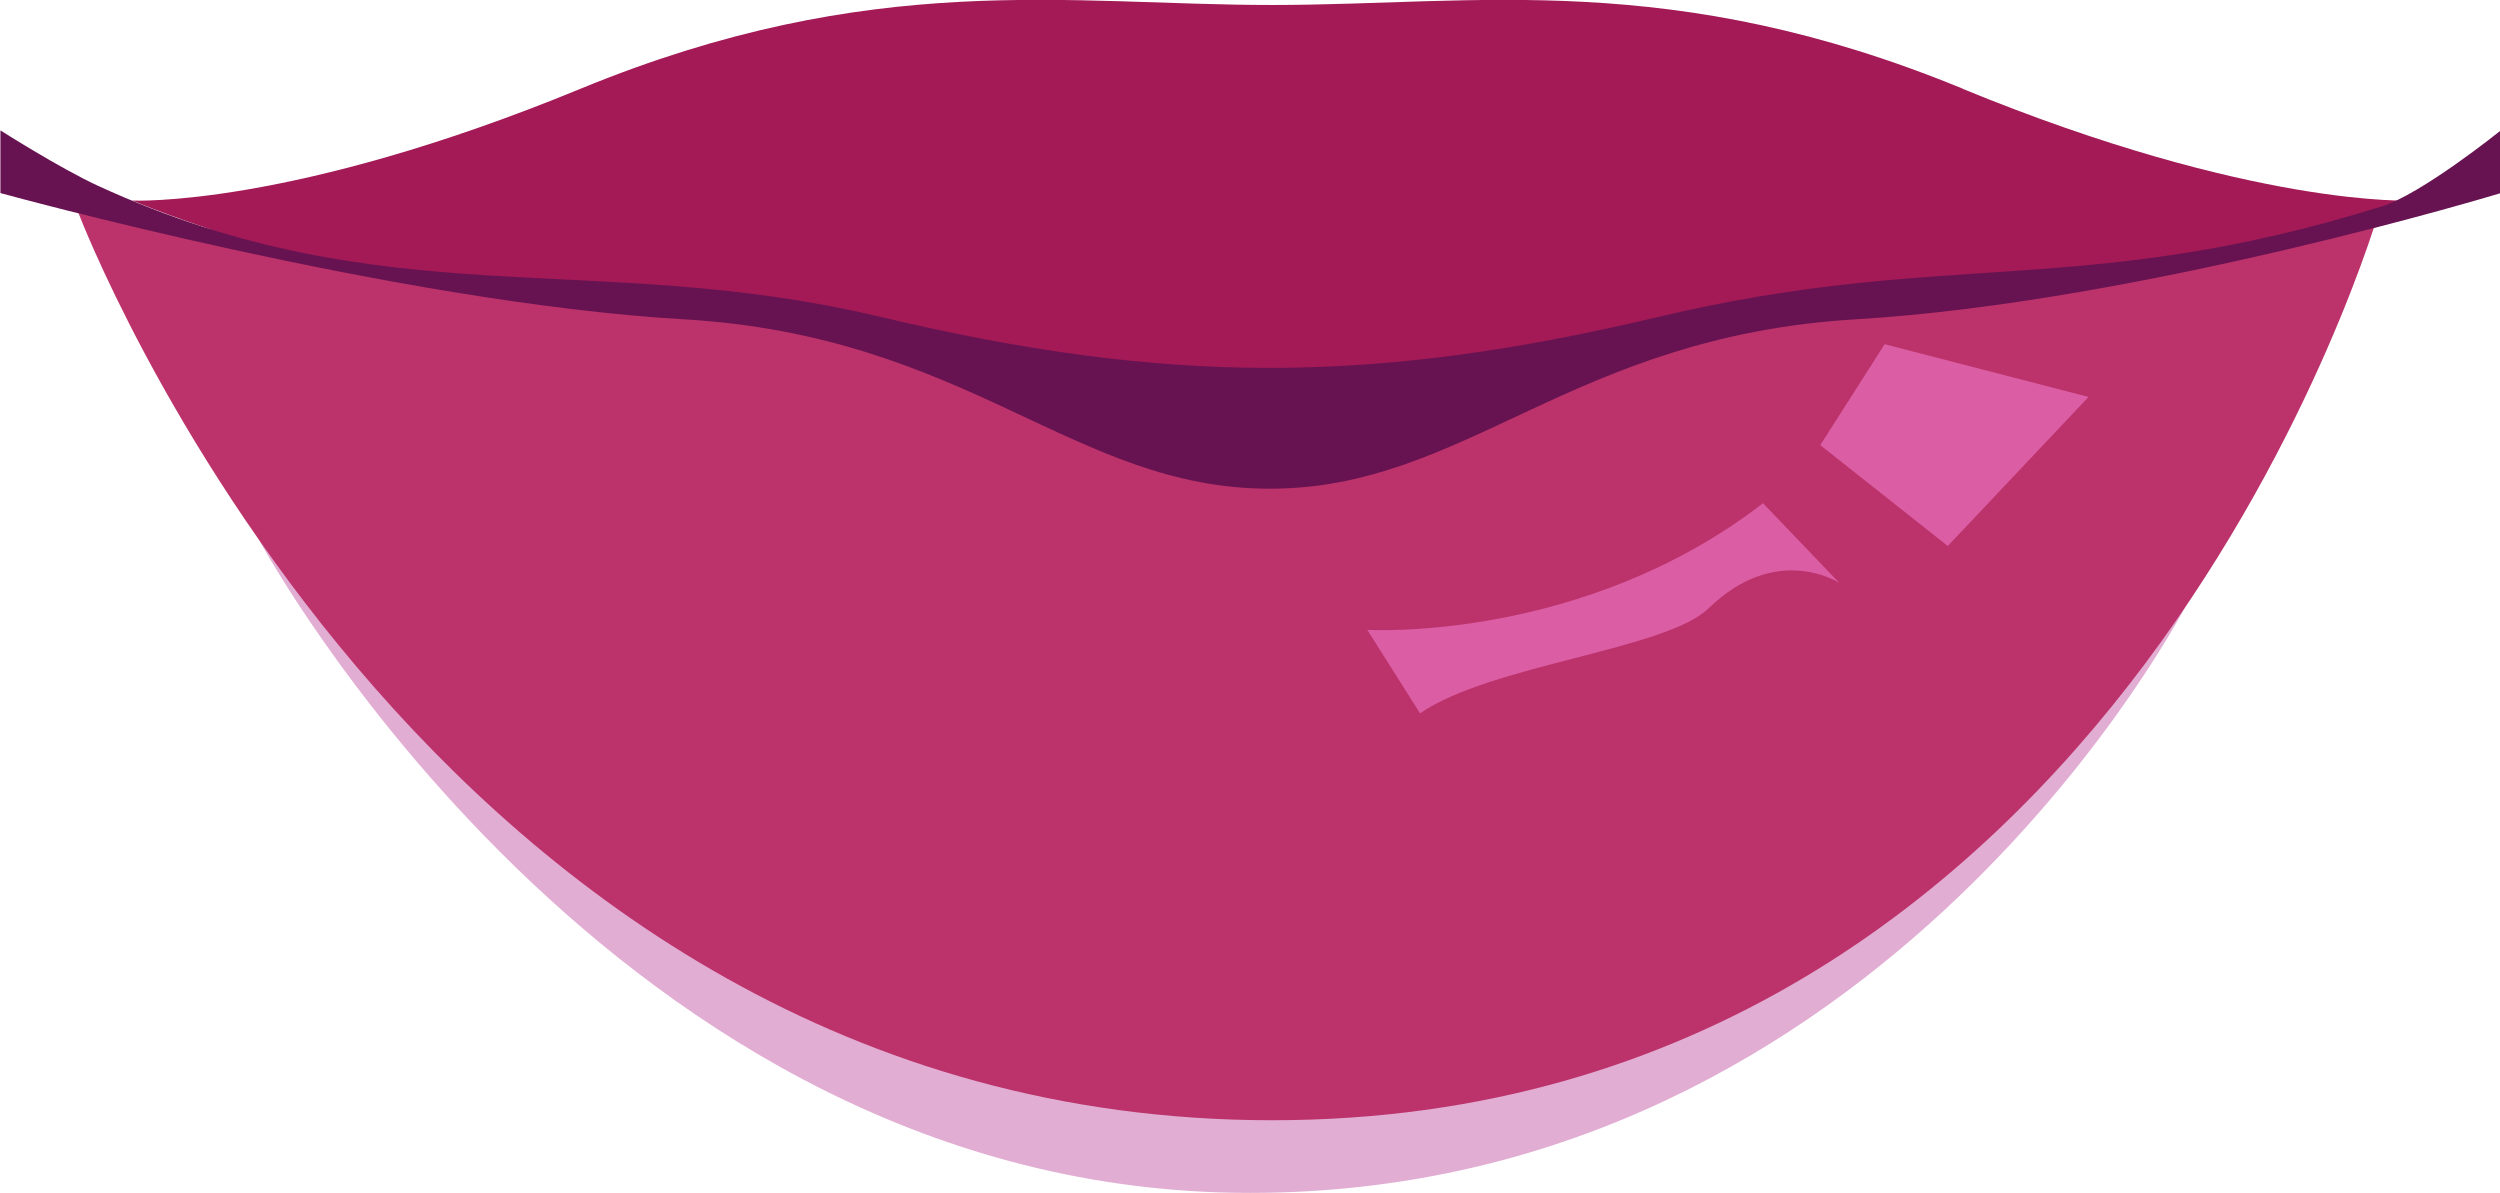
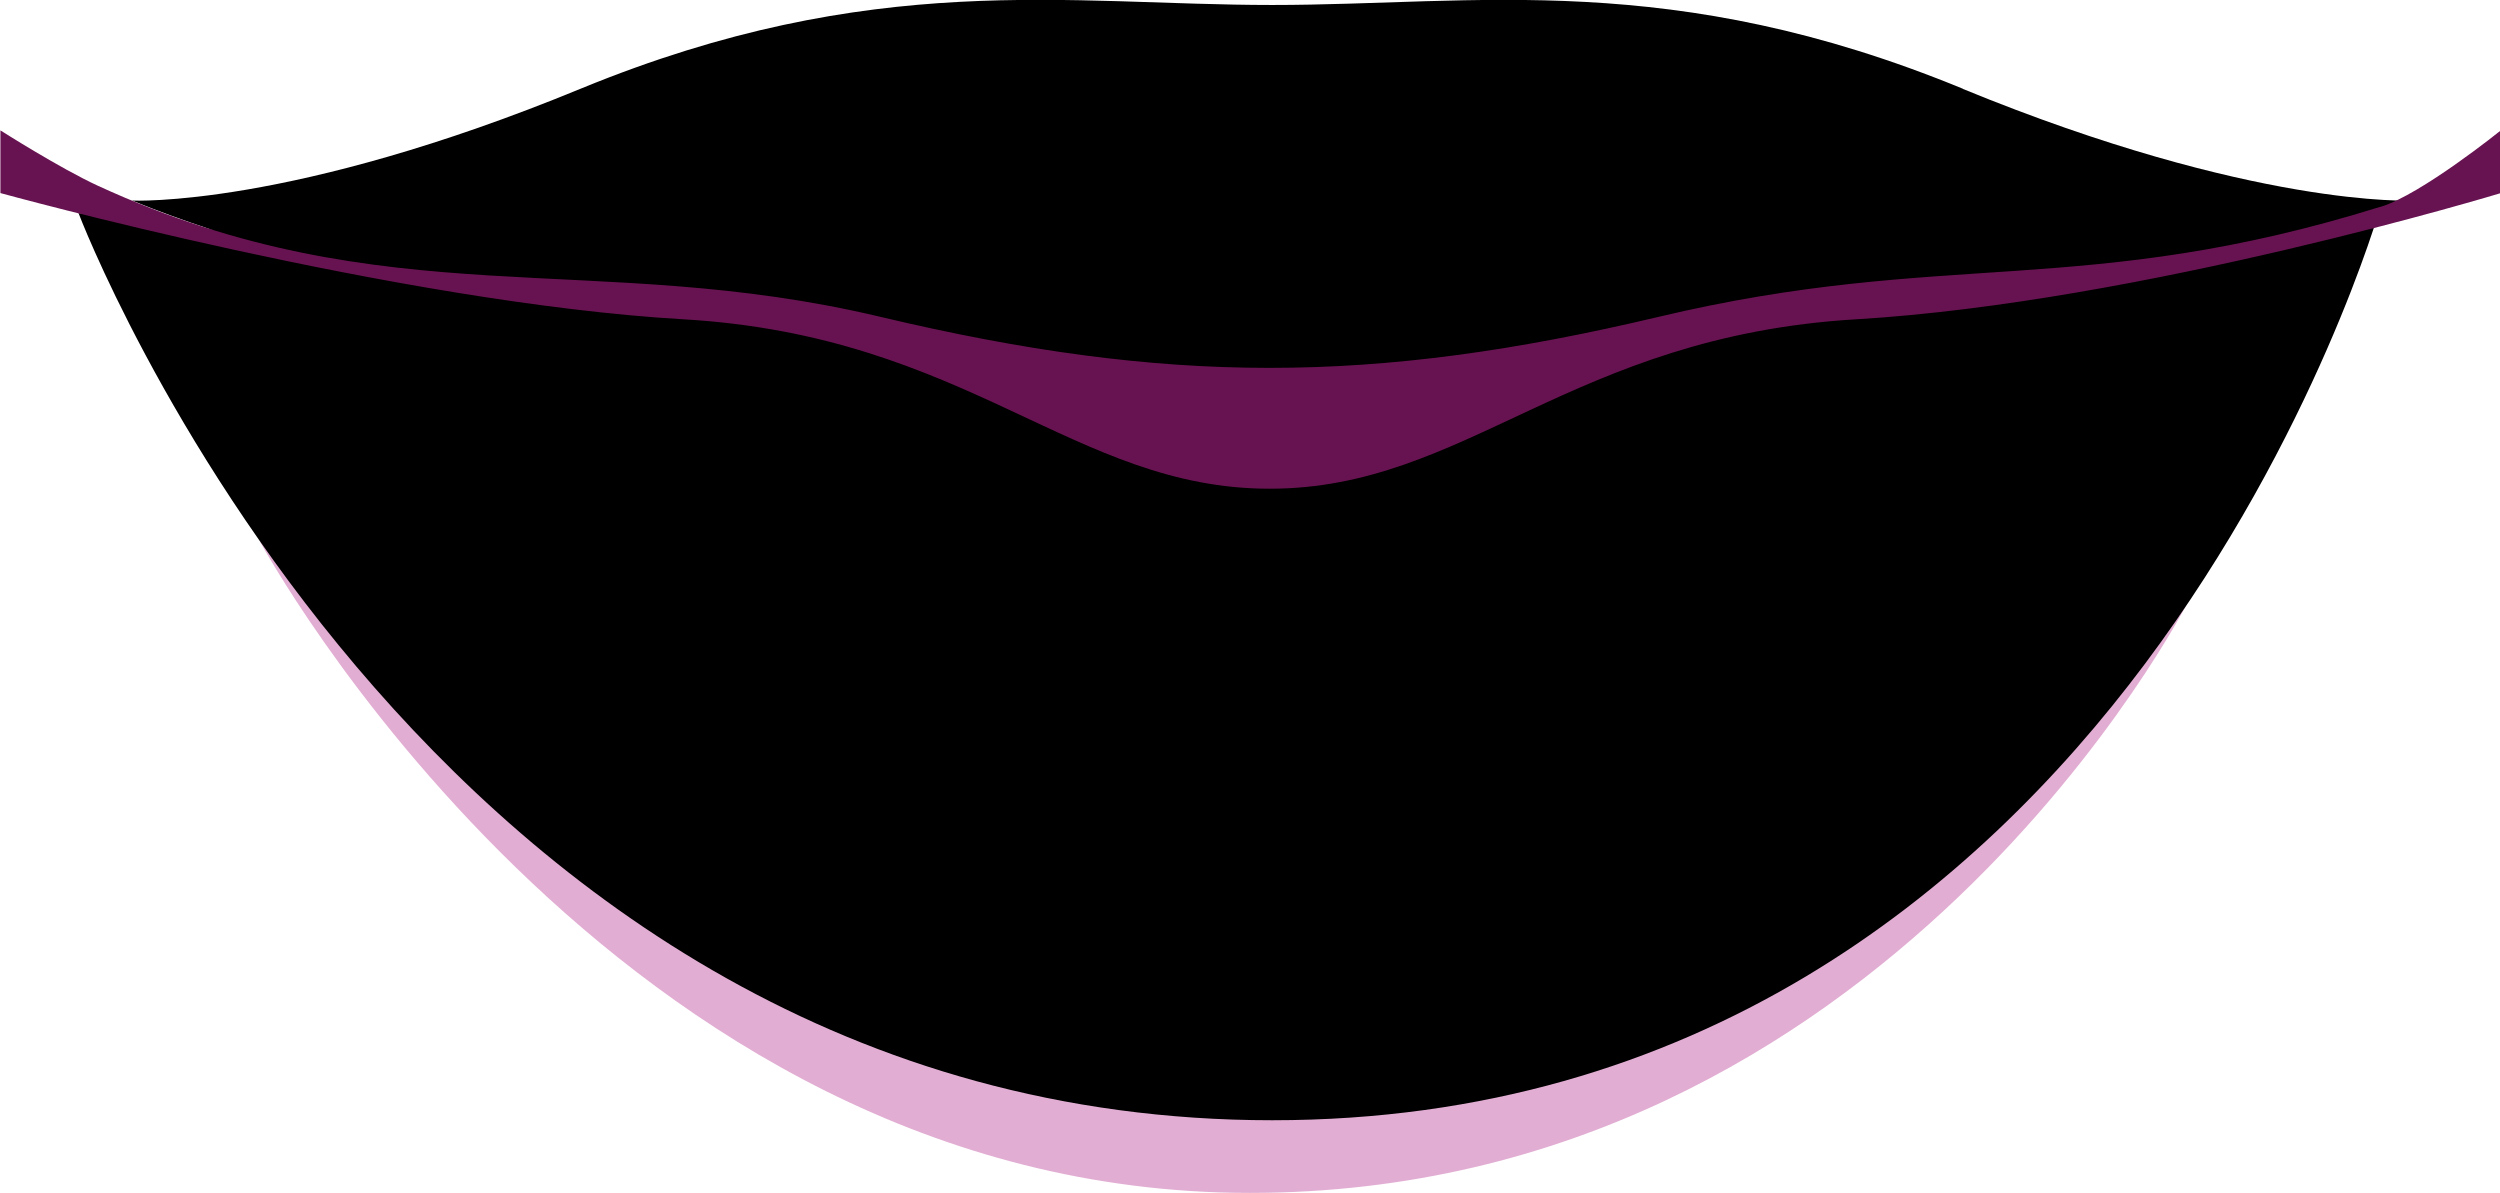
<svg xmlns="http://www.w3.org/2000/svg" viewBox="0 0 60.21 28.73">
-   <g style="isolation:isolate;">
+   <g style="isolation:isolate;" transform="matrix(1, 0, 0, 1, -3.552713678800501e-15, 0)">
    <g id="b">
      <g id="c">
        <path d="M6.26,13.04s8.47,15.69,23.84,15.69,22.61-14.26,22.61-14.26l-46.46-1.43Z" style="fill:#ce77b5; mix-blend-mode:multiply; opacity:.6; stroke-width:0px;" />
-         <path d="M1.89,5.13s8.27,21.85,28.75,21.85S57.33,4.98,57.33,4.98c0,0-17.11,2.76-21.54,4.51s-8.46,0-12.39-1.14C19.47,7.21,1.89,5.13,1.89,5.13Z" style="fill:#bc336b; stroke-width:0px;" />
-         <path d="M47.28,2.14C40.26-.75,35.57.12,30.64.12s-9.62-.87-16.64,2.01C6.99,5.02,3.18,4.83,3.18,4.83c4.9,1.99,10.28,2.57,13.73,2.62,3.45.05,13.73,2.04,13.73,2.04,0,0,10.28-1.99,13.73-2.04,3.45-.05,8.84-.63,13.73-2.62,0,0-3.81.19-10.83-2.69Z" style="fill:#a31a57; stroke-width:0px;" />
+         <path d="M1.89,5.13s8.27,21.85,28.75,21.85S57.33,4.98,57.33,4.98c0,0-17.11,2.76-21.54,4.51s-8.46,0-12.39-1.14C19.47,7.21,1.89,5.13,1.89,5.13Z" style="stroke-width: 0px; fill: fillColor;" />
+         <path d="M47.28,2.14C40.26-.75,35.57.12,30.64.12s-9.62-.87-16.64,2.01C6.99,5.02,3.18,4.83,3.18,4.83c4.9,1.99,10.28,2.57,13.73,2.62,3.45.05,13.73,2.04,13.73,2.04,0,0,10.28-1.99,13.73-2.04,3.45-.05,8.84-.63,13.73-2.62,0,0-3.81.19-10.83-2.69Z" style="stroke-width: 0px; fill: fillColor;" />
        <path d="M57.33,4.98c-7.12,2.22-10.48,1.01-17.38,2.65-6.9,1.64-11.85,1.64-18.75,0s-11.9.04-18.85-3.16c-.91-.42-2.34-1.33-2.34-1.33v1.51s9.57,2.64,16.45,3.04,9.39,4.08,14.12,4.08,7.24-3.67,14.12-4.08,15.53-3.04,15.53-3.04v-1.51s-1.91,1.54-2.89,1.84Z" style="fill:#681351; stroke-width:0px;" />
        <polygon points="45.39 8.29 50.3 9.56 46.91 13.15 43.84 10.72 45.39 8.29" style="fill:#ffd6ff; mix-blend-mode:soft-light; stroke-width:0px;" />
        <path d="M42.46,12.12l1.84,1.92s-1.5-.99-3.15.61c-1.03,1-5.26,1.36-6.95,2.53l-1.27-2.01s5.18.31,9.53-3.05Z" style="fill:#ffd6ff; mix-blend-mode:soft-light; stroke-width:0px;" />
      </g>
    </g>
  </g>
</svg>
